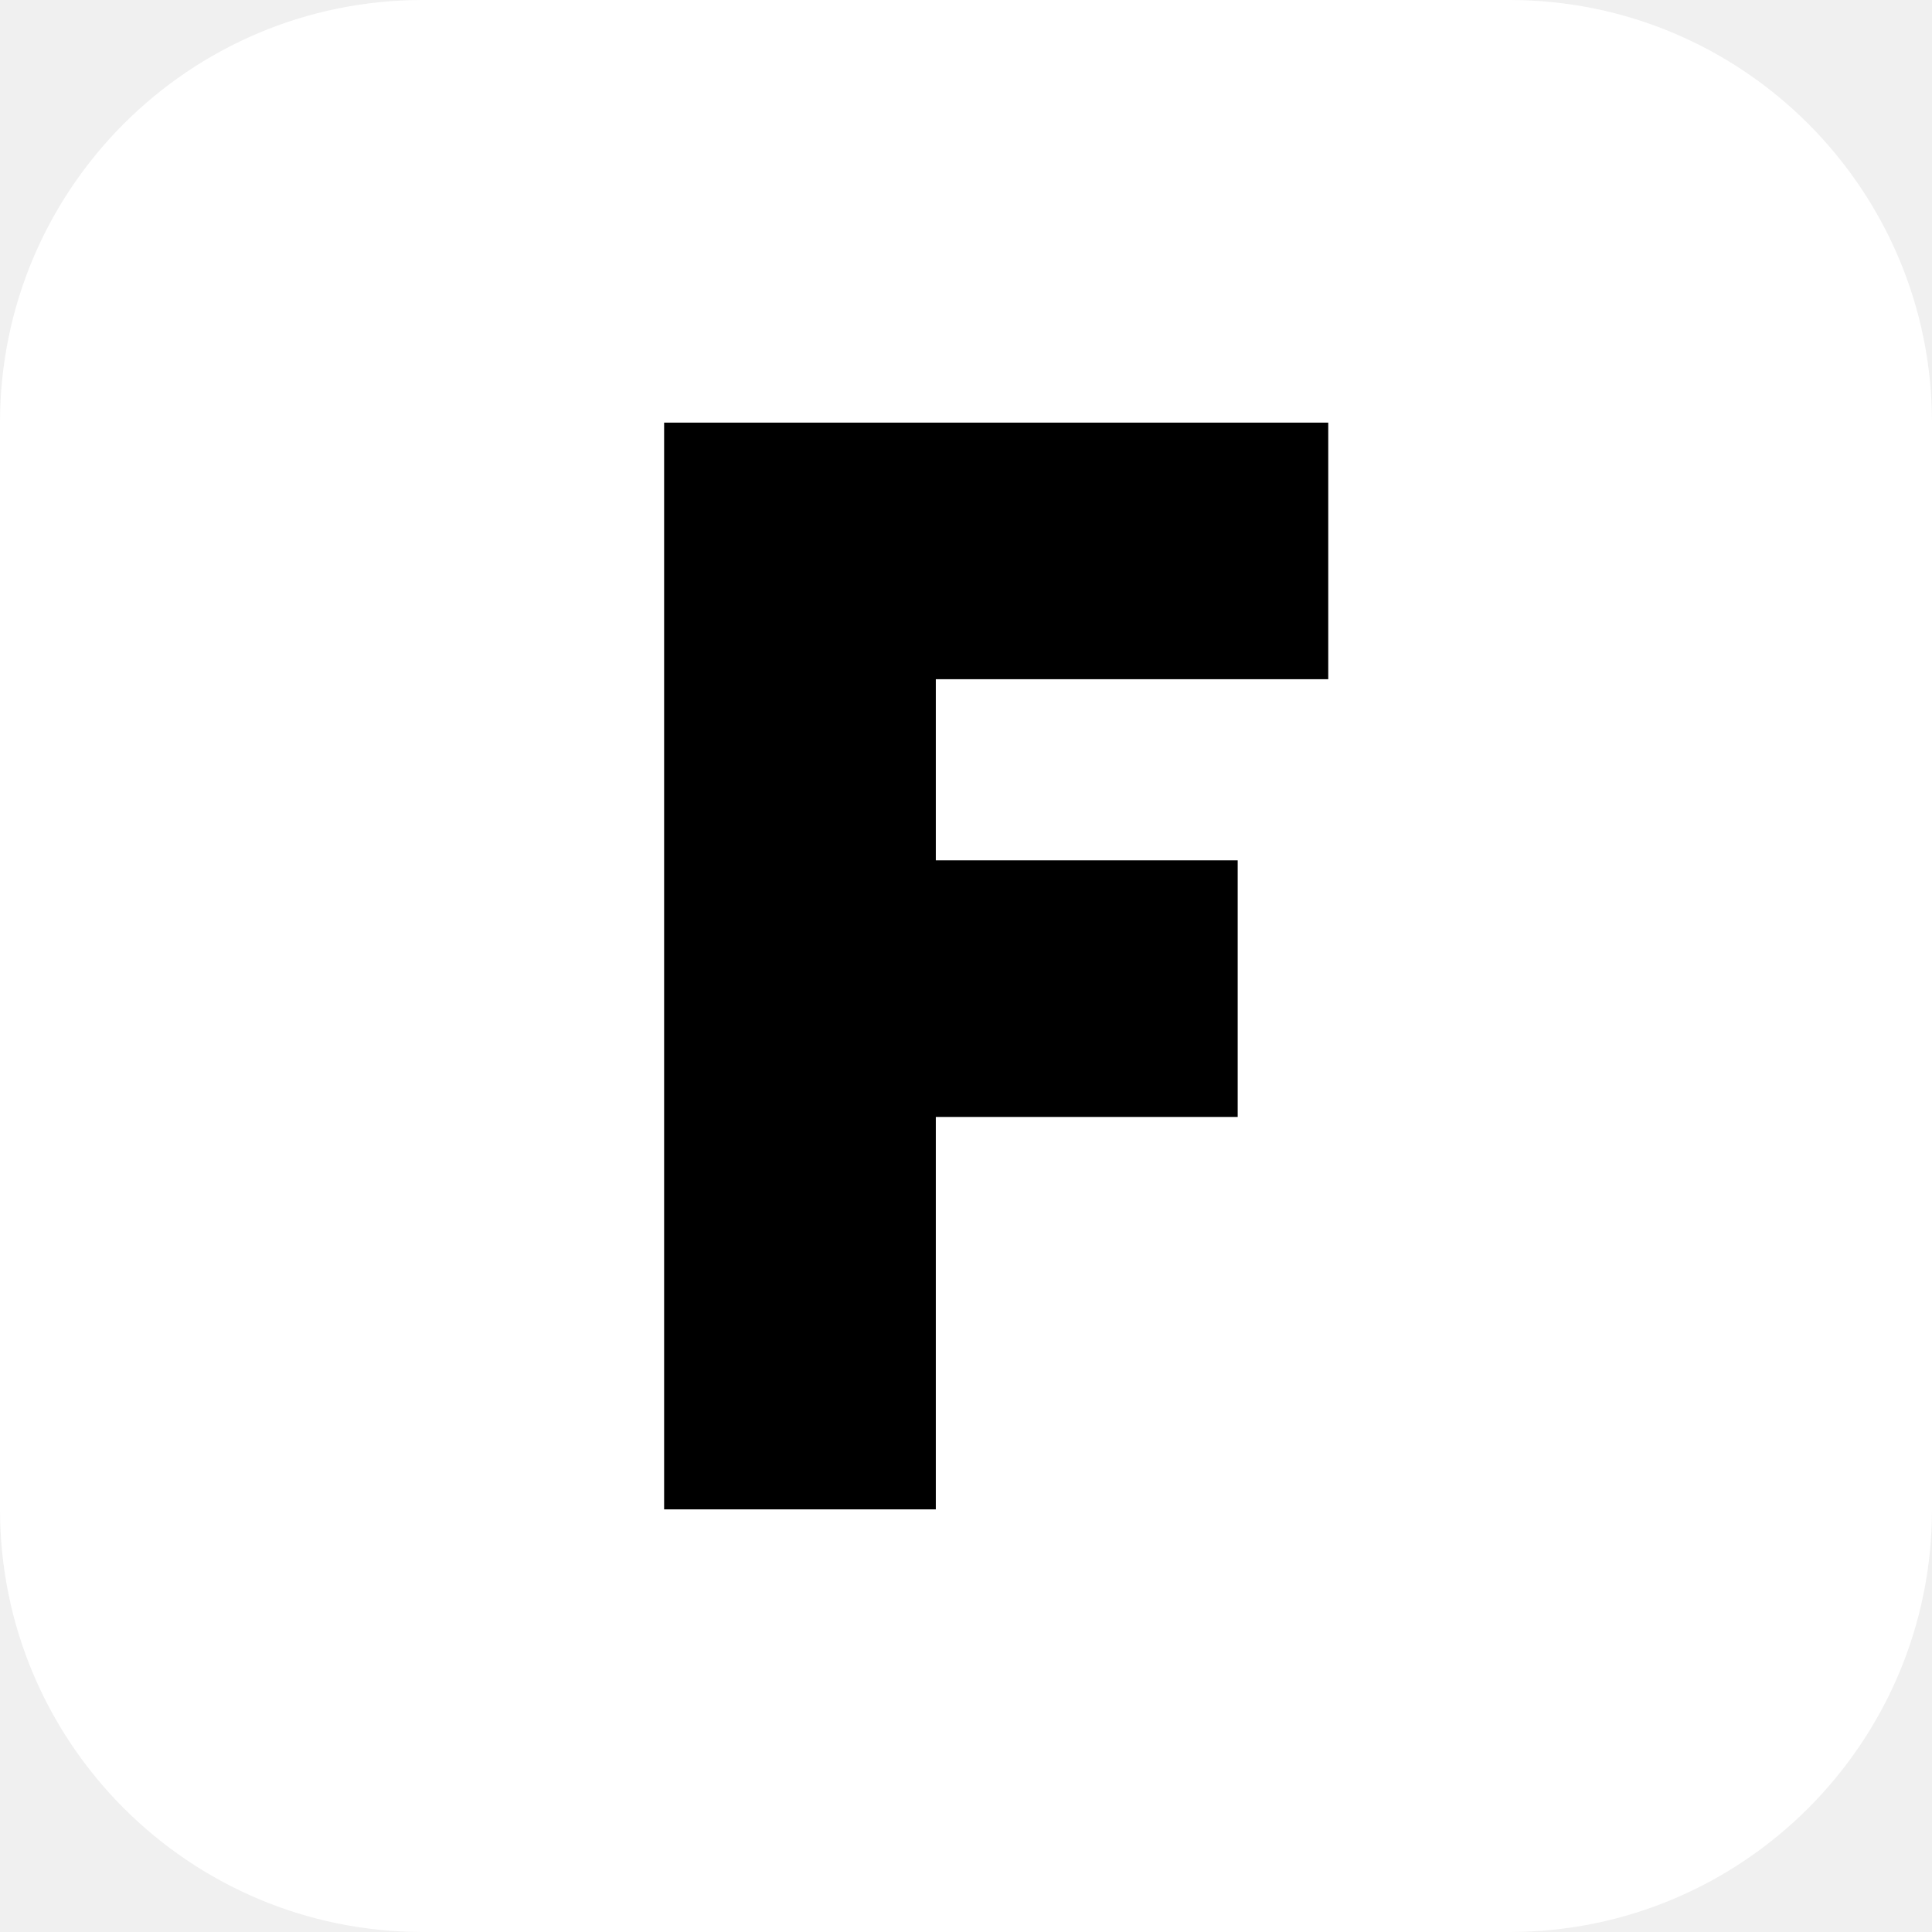
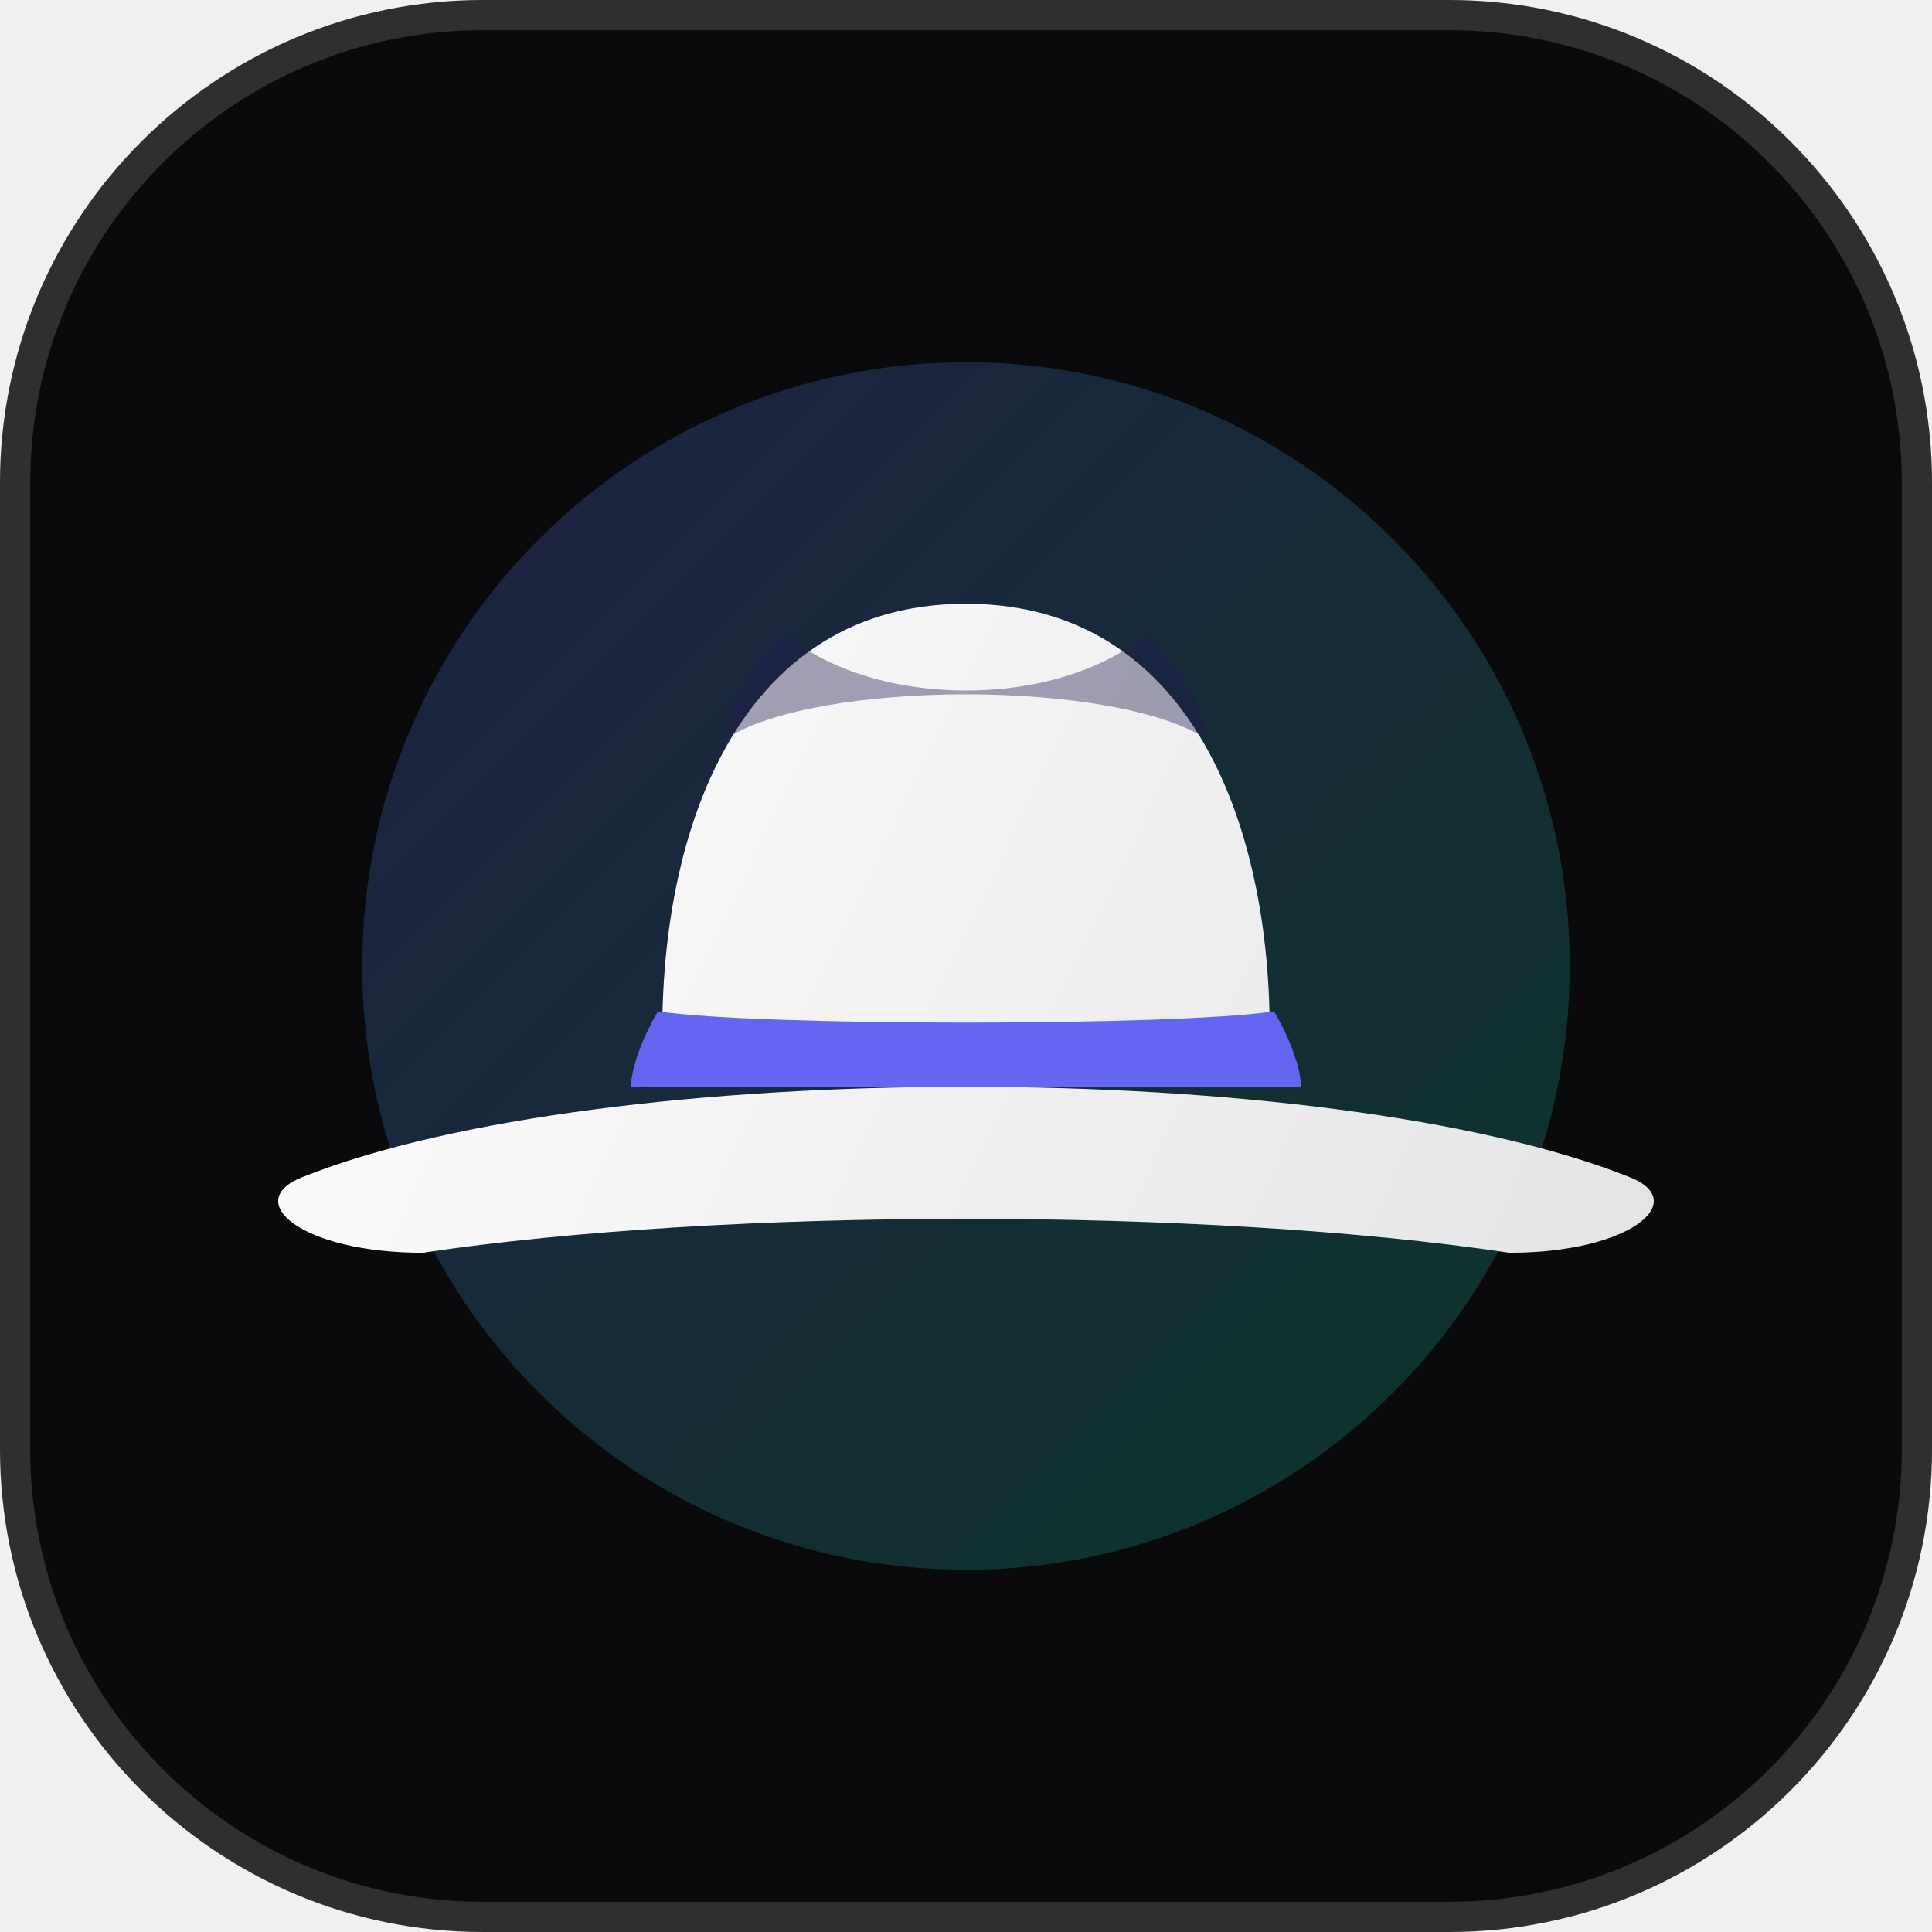
- <svg xmlns="http://www.w3.org/2000/svg" viewBox="0 0 64 64" role="img" aria-label="F Movies">
-   <rect width="64" height="64" rx="14" fill="#ffffff" />
-   <path d="M22 14H44V22.5H31V28.5H41V37H31V50H22Z" fill="#000000" />
+ <svg xmlns="http://www.w3.org/2000/svg" viewBox="0 0 64 64" fill="none">
+   <rect width="64" height="64" rx="16" fill="#0A0A0C" />
+   <rect x="0.5" y="0.5" width="63" height="63" rx="15.5" stroke="#FFFFFF" stroke-opacity="0.15" />
+   <circle cx="32" cy="32" r="20" fill="url(#glow)" opacity="0.25" />
+   <path d="M22 36C21.5 28.5 24 20 32 20C40 20 42.5 28.5 42 36H22Z" fill="url(#hat-grad)" />
+   <path d="M26 21C29 23.5 35 23.5 38 21C39 22 40 23.5 40 24.5C37 22.5 27 22.5 24 24.5C24 23.5 25 22 26 21Z" fill="#1E1B4B" opacity="0.4" />
+   <path d="M10 39C20 35 44 35 54 39C56 39.8 54 41.5 50 41.5C40 40 24 40 14 41.5C10 41.5 8 39.8 10 39Z" fill="url(#hat-grad)" />
+   <path d="M21.8 33.5C25 34 39 34 42.2 33.5C42.8 34.5 43.1 35.5 43.1 36H20.9C20.9 35.5 21.2 34.5 21.8 33.5Z" fill="#6366F1" />
+   <defs>
+     <linearGradient id="glow" x1="10" y1="10" x2="54" y2="54" gradientUnits="userSpaceOnUse">
+       <stop stop-color="#6366F1" />
+       <stop offset="1" stop-color="#10B981" />
+     </linearGradient>
+     <linearGradient id="hat-grad" x1="10" y1="20" x2="54" y2="41.5" gradientUnits="userSpaceOnUse">
+       <stop stop-color="#FFFFFF" />
+       <stop offset="1" stop-color="#E4E4E7" />
+     </linearGradient>
+   </defs>
</svg>
